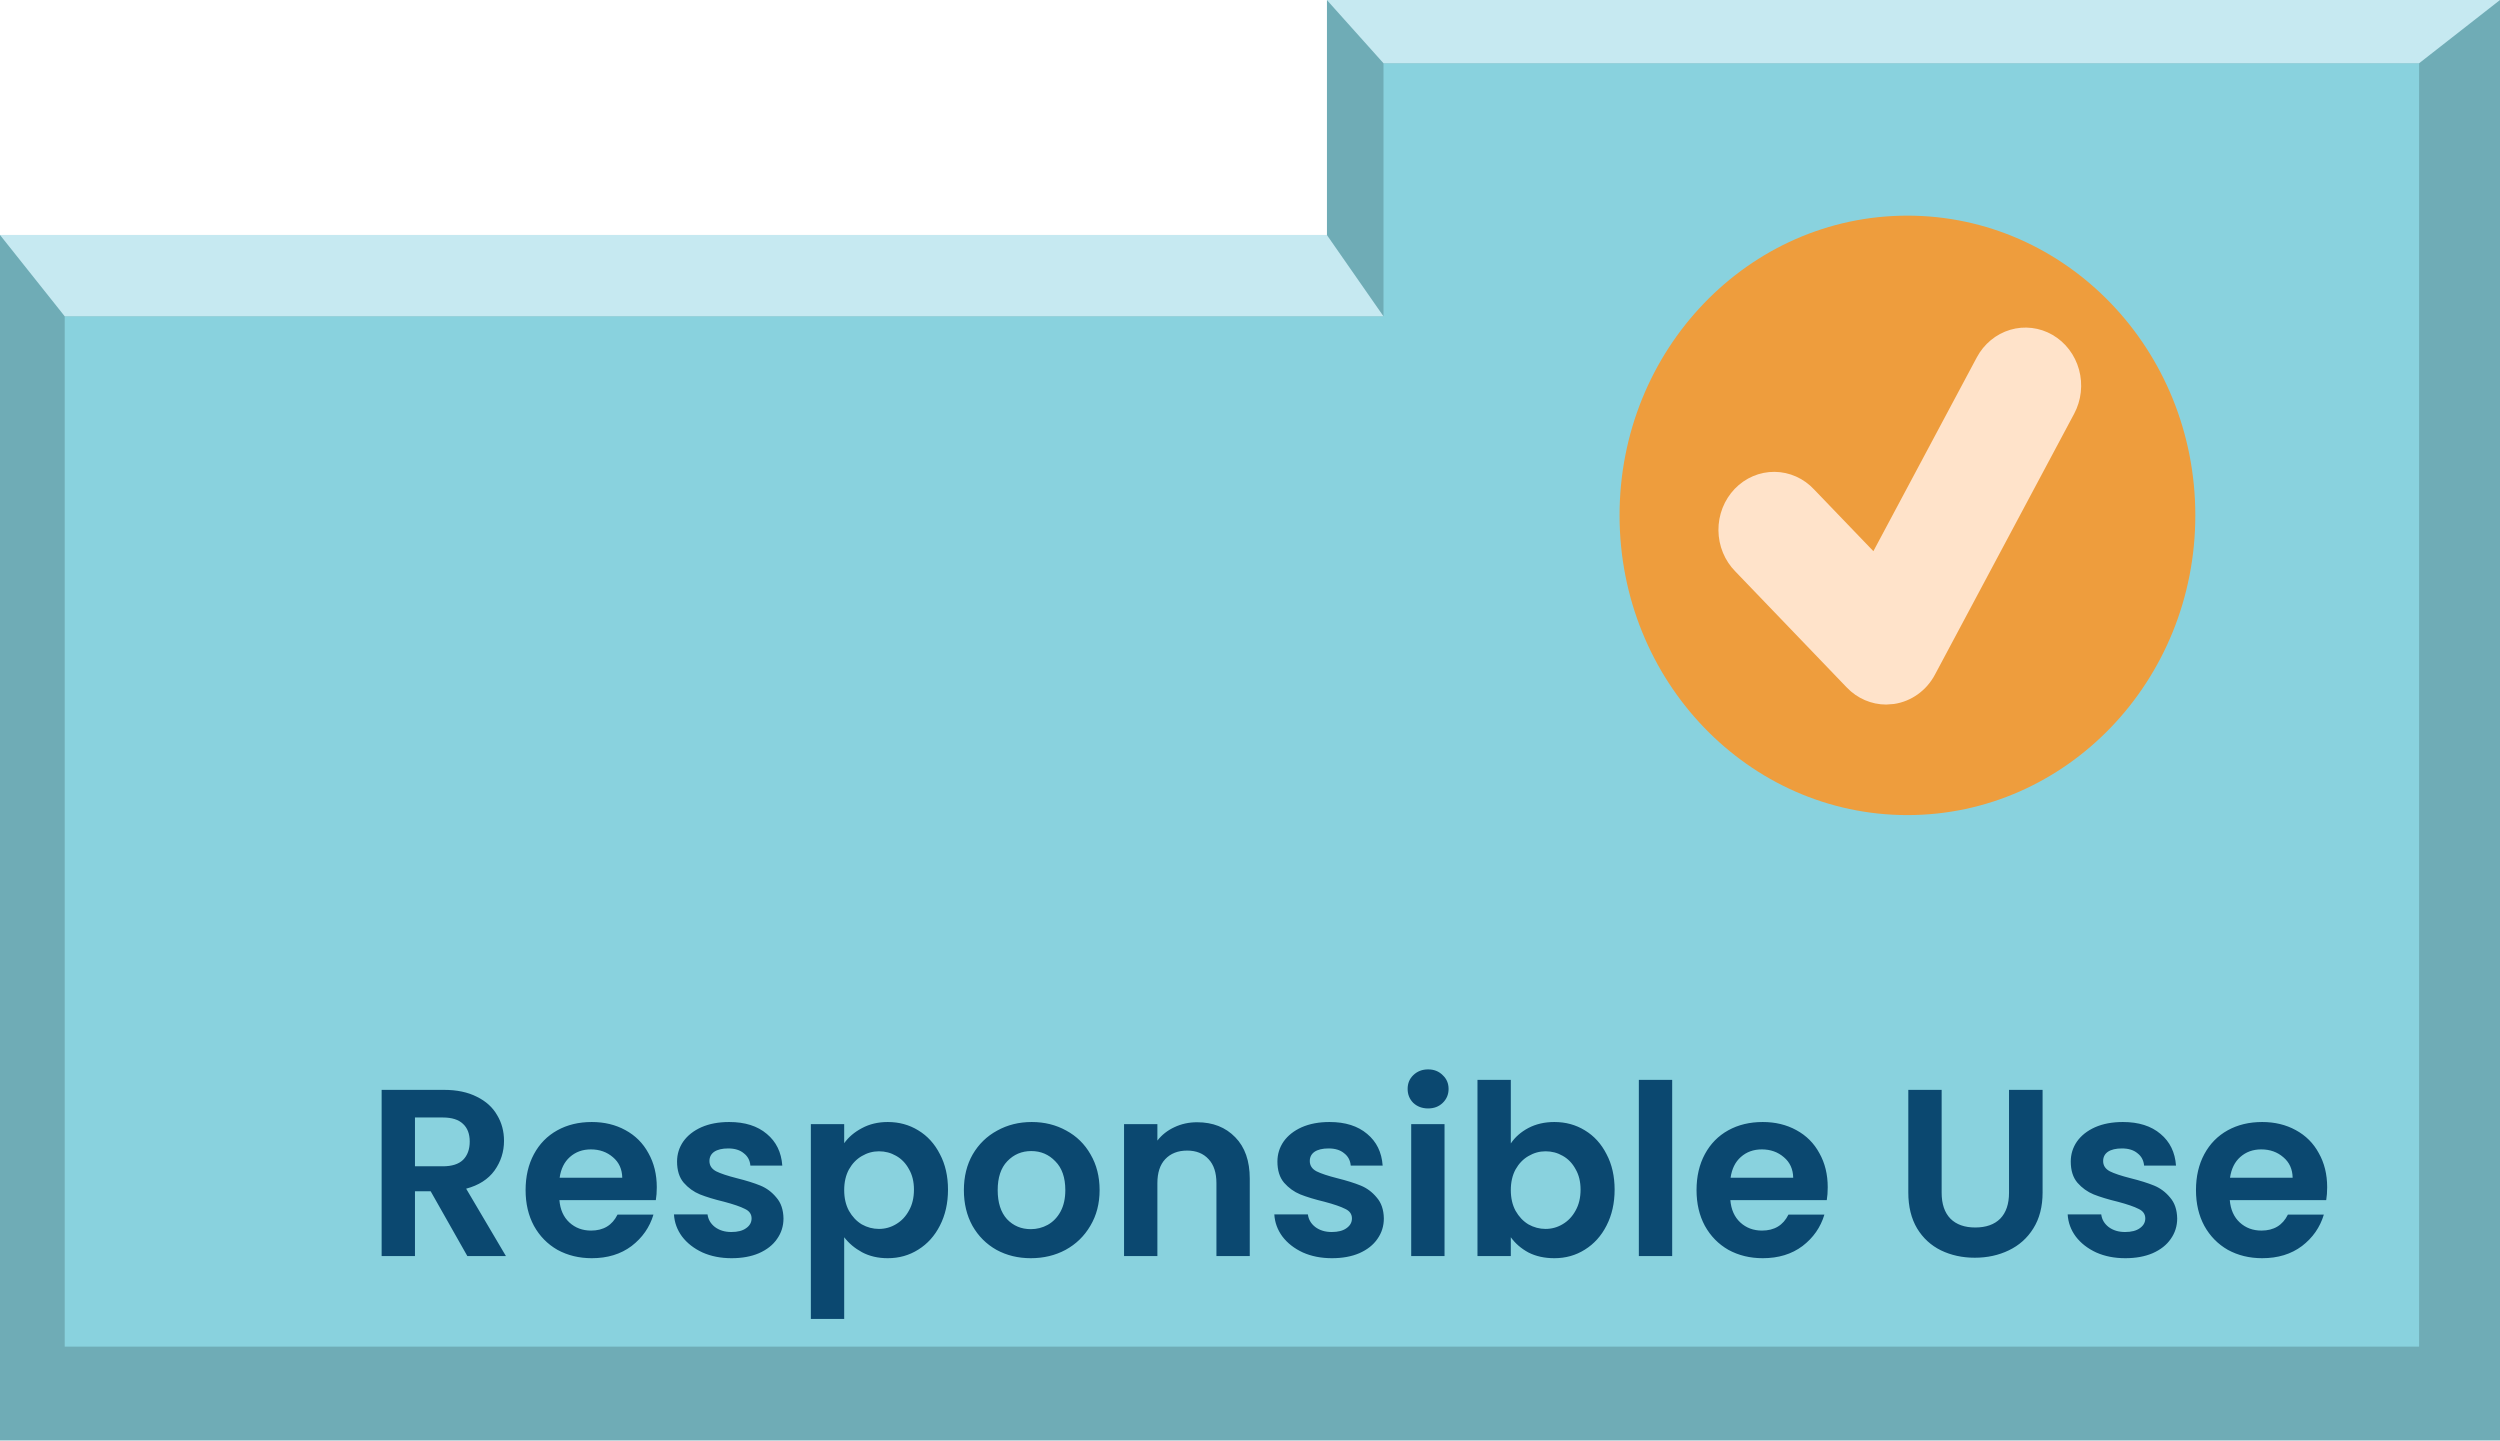
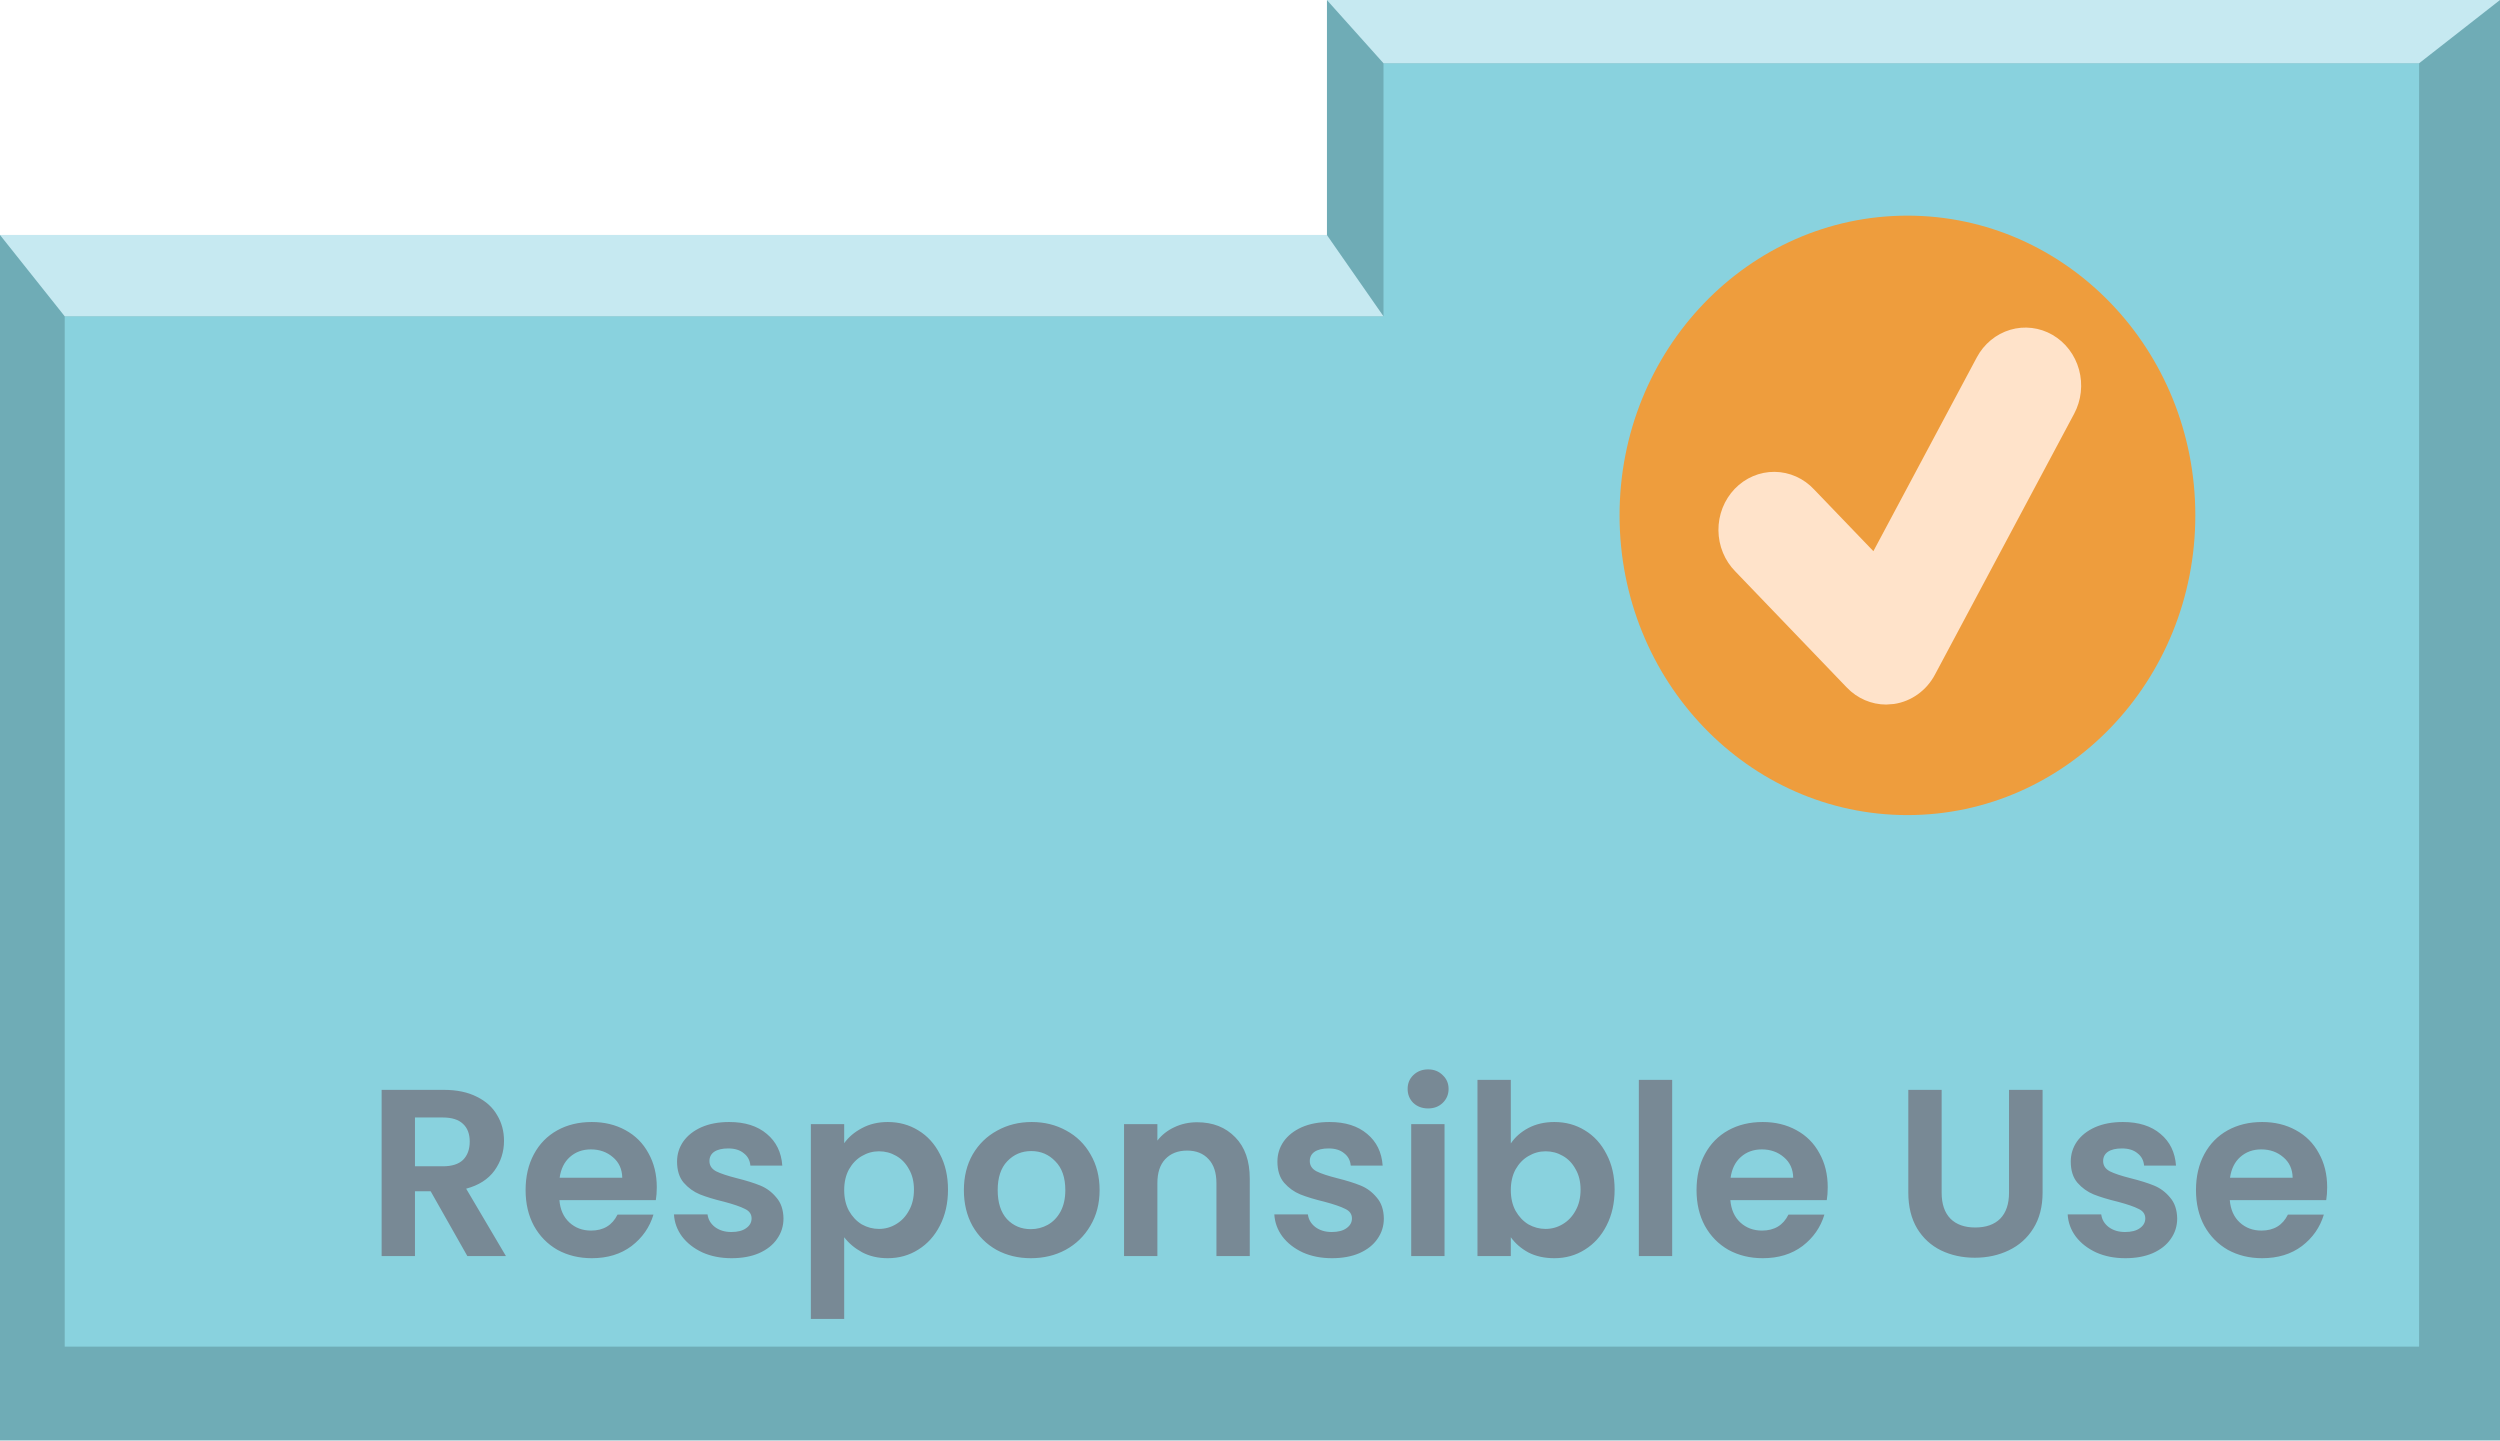
<svg xmlns="http://www.w3.org/2000/svg" width="210" height="121" viewBox="0 0 210 121" fill="none">
  <path d="M0 121H210V0H111.464V19.738H0V121Z" fill="#6FACB6" />
  <path d="M203.204 113.117V27.002V5.314H116.214V15.708V26.571H60.825H5.437L5.437 69.844V113.117H103.641H128.447H153.252H203.204Z" fill="#89D2DE" />
  <path d="M5.437 26.571L0 19.738H111.456L116.214 26.571H5.437Z" fill="#C6E9F1" />
  <path d="M116.214 5.314L111.456 0H210L203.204 5.314H116.214Z" fill="#C6E9F1" />
-   <path d="M39.257 105.509L36.177 100.069H34.857V105.509H32.057V91.549H37.297C38.377 91.549 39.297 91.742 40.057 92.129C40.817 92.502 41.384 93.016 41.757 93.669C42.144 94.309 42.337 95.029 42.337 95.829C42.337 96.749 42.07 97.582 41.537 98.329C41.004 99.062 40.21 99.569 39.157 99.849L42.497 105.509H39.257ZM34.857 97.969H37.197C37.957 97.969 38.524 97.789 38.897 97.429C39.27 97.055 39.457 96.542 39.457 95.889C39.457 95.249 39.27 94.755 38.897 94.409C38.524 94.049 37.957 93.869 37.197 93.869H34.857V97.969ZM55.17 99.729C55.17 100.129 55.143 100.489 55.09 100.809H46.99C47.056 101.609 47.336 102.235 47.83 102.689C48.323 103.142 48.93 103.369 49.65 103.369C50.69 103.369 51.43 102.922 51.87 102.029H54.89C54.57 103.095 53.956 103.975 53.05 104.669C52.143 105.349 51.03 105.689 49.71 105.689C48.643 105.689 47.683 105.455 46.83 104.989C45.99 104.509 45.33 103.835 44.85 102.969C44.383 102.102 44.15 101.102 44.15 99.969C44.15 98.822 44.383 97.816 44.85 96.949C45.316 96.082 45.97 95.415 46.81 94.949C47.65 94.482 48.616 94.249 49.71 94.249C50.763 94.249 51.703 94.475 52.53 94.929C53.37 95.382 54.016 96.029 54.47 96.869C54.936 97.695 55.17 98.649 55.17 99.729ZM52.27 98.929C52.256 98.209 51.996 97.635 51.49 97.209C50.983 96.769 50.363 96.549 49.63 96.549C48.936 96.549 48.35 96.762 47.87 97.189C47.403 97.602 47.116 98.182 47.01 98.929H52.27ZM61.453 105.689C60.547 105.689 59.733 105.529 59.013 105.209C58.293 104.875 57.72 104.429 57.293 103.869C56.88 103.309 56.653 102.689 56.613 102.009H59.433C59.487 102.435 59.693 102.789 60.053 103.069C60.427 103.349 60.887 103.489 61.433 103.489C61.967 103.489 62.38 103.382 62.673 103.169C62.98 102.955 63.133 102.682 63.133 102.349C63.133 101.989 62.947 101.722 62.573 101.549C62.213 101.362 61.633 101.162 60.833 100.949C60.007 100.749 59.327 100.542 58.793 100.329C58.273 100.115 57.82 99.789 57.433 99.349C57.06 98.909 56.873 98.316 56.873 97.569C56.873 96.956 57.047 96.395 57.393 95.889C57.753 95.382 58.26 94.982 58.913 94.689C59.58 94.395 60.36 94.249 61.253 94.249C62.573 94.249 63.627 94.582 64.413 95.249C65.2 95.902 65.633 96.789 65.713 97.909H63.033C62.993 97.469 62.807 97.122 62.473 96.869C62.153 96.602 61.72 96.469 61.173 96.469C60.667 96.469 60.273 96.562 59.993 96.749C59.727 96.936 59.593 97.195 59.593 97.529C59.593 97.902 59.78 98.189 60.153 98.389C60.527 98.576 61.107 98.769 61.893 98.969C62.693 99.169 63.353 99.376 63.873 99.589C64.393 99.802 64.84 100.135 65.213 100.589C65.6 101.029 65.8 101.615 65.813 102.349C65.813 102.989 65.633 103.562 65.273 104.069C64.927 104.575 64.42 104.975 63.753 105.269C63.1 105.549 62.333 105.689 61.453 105.689ZM70.912 96.029C71.272 95.522 71.765 95.102 72.392 94.769C73.032 94.422 73.758 94.249 74.572 94.249C75.519 94.249 76.372 94.482 77.132 94.949C77.905 95.415 78.512 96.082 78.952 96.949C79.405 97.802 79.632 98.796 79.632 99.929C79.632 101.062 79.405 102.069 78.952 102.949C78.512 103.815 77.905 104.489 77.132 104.969C76.372 105.449 75.519 105.689 74.572 105.689C73.758 105.689 73.038 105.522 72.412 105.189C71.799 104.855 71.299 104.435 70.912 103.929V110.789H68.112V94.429H70.912V96.029ZM76.772 99.929C76.772 99.262 76.632 98.689 76.352 98.209C76.085 97.716 75.725 97.342 75.272 97.089C74.832 96.835 74.352 96.709 73.832 96.709C73.325 96.709 72.845 96.842 72.392 97.109C71.952 97.362 71.592 97.736 71.312 98.229C71.045 98.722 70.912 99.302 70.912 99.969C70.912 100.635 71.045 101.215 71.312 101.709C71.592 102.202 71.952 102.582 72.392 102.849C72.845 103.102 73.325 103.229 73.832 103.229C74.352 103.229 74.832 103.095 75.272 102.829C75.725 102.562 76.085 102.182 76.352 101.689C76.632 101.195 76.772 100.609 76.772 99.929ZM86.587 105.689C85.52 105.689 84.56 105.455 83.707 104.989C82.853 104.509 82.18 103.835 81.686 102.969C81.207 102.102 80.966 101.102 80.966 99.969C80.966 98.835 81.213 97.835 81.707 96.969C82.213 96.102 82.9 95.436 83.766 94.969C84.633 94.489 85.6 94.249 86.666 94.249C87.733 94.249 88.7 94.489 89.567 94.969C90.433 95.436 91.113 96.102 91.606 96.969C92.113 97.835 92.367 98.835 92.367 99.969C92.367 101.102 92.106 102.102 91.587 102.969C91.08 103.835 90.386 104.509 89.507 104.989C88.64 105.455 87.666 105.689 86.587 105.689ZM86.587 103.249C87.093 103.249 87.567 103.129 88.007 102.889C88.46 102.635 88.82 102.262 89.087 101.769C89.353 101.275 89.487 100.675 89.487 99.969C89.487 98.915 89.207 98.109 88.647 97.549C88.1 96.975 87.427 96.689 86.626 96.689C85.826 96.689 85.153 96.975 84.606 97.549C84.073 98.109 83.806 98.915 83.806 99.969C83.806 101.022 84.067 101.835 84.587 102.409C85.12 102.969 85.787 103.249 86.587 103.249ZM100.56 94.269C101.88 94.269 102.947 94.689 103.76 95.529C104.574 96.356 104.98 97.516 104.98 99.009V105.509H102.18V99.389C102.18 98.509 101.96 97.835 101.52 97.369C101.08 96.889 100.48 96.649 99.72 96.649C98.947 96.649 98.334 96.889 97.88 97.369C97.44 97.835 97.22 98.509 97.22 99.389V105.509H94.42V94.429H97.22V95.809C97.594 95.329 98.067 94.956 98.64 94.689C99.227 94.409 99.867 94.269 100.56 94.269ZM111.883 105.689C110.976 105.689 110.163 105.529 109.443 105.209C108.723 104.875 108.15 104.429 107.723 103.869C107.31 103.309 107.083 102.689 107.043 102.009H109.863C109.916 102.435 110.123 102.789 110.483 103.069C110.856 103.349 111.316 103.489 111.863 103.489C112.396 103.489 112.81 103.382 113.103 103.169C113.41 102.955 113.563 102.682 113.563 102.349C113.563 101.989 113.376 101.722 113.003 101.549C112.643 101.362 112.063 101.162 111.263 100.949C110.436 100.749 109.756 100.542 109.223 100.329C108.703 100.115 108.25 99.789 107.863 99.349C107.49 98.909 107.303 98.316 107.303 97.569C107.303 96.956 107.476 96.395 107.823 95.889C108.183 95.382 108.69 94.982 109.343 94.689C110.01 94.395 110.79 94.249 111.683 94.249C113.003 94.249 114.056 94.582 114.843 95.249C115.63 95.902 116.063 96.789 116.143 97.909H113.463C113.423 97.469 113.236 97.122 112.903 96.869C112.583 96.602 112.15 96.469 111.603 96.469C111.096 96.469 110.703 96.562 110.423 96.749C110.156 96.936 110.023 97.195 110.023 97.529C110.023 97.902 110.21 98.189 110.583 98.389C110.956 98.576 111.536 98.769 112.323 98.969C113.123 99.169 113.783 99.376 114.303 99.589C114.823 99.802 115.27 100.135 115.643 100.589C116.03 101.029 116.23 101.615 116.243 102.349C116.243 102.989 116.063 103.562 115.703 104.069C115.356 104.575 114.85 104.975 114.183 105.269C113.53 105.549 112.763 105.689 111.883 105.689ZM119.961 93.109C119.468 93.109 119.055 92.956 118.721 92.649C118.401 92.329 118.241 91.936 118.241 91.469C118.241 91.002 118.401 90.615 118.721 90.309C119.055 89.989 119.468 89.829 119.961 89.829C120.455 89.829 120.861 89.989 121.181 90.309C121.515 90.615 121.681 91.002 121.681 91.469C121.681 91.936 121.515 92.329 121.181 92.649C120.861 92.956 120.455 93.109 119.961 93.109ZM121.341 94.429V105.509H118.541V94.429H121.341ZM126.908 96.049C127.268 95.516 127.761 95.082 128.388 94.749C129.028 94.415 129.755 94.249 130.568 94.249C131.515 94.249 132.368 94.482 133.128 94.949C133.901 95.415 134.508 96.082 134.948 96.949C135.401 97.802 135.628 98.796 135.628 99.929C135.628 101.062 135.401 102.069 134.948 102.949C134.508 103.815 133.901 104.489 133.128 104.969C132.368 105.449 131.515 105.689 130.568 105.689C129.741 105.689 129.015 105.529 128.388 105.209C127.775 104.875 127.281 104.449 126.908 103.929V105.509H124.108V90.709H126.908V96.049ZM132.768 99.929C132.768 99.262 132.628 98.689 132.348 98.209C132.081 97.716 131.721 97.342 131.268 97.089C130.828 96.835 130.348 96.709 129.828 96.709C129.321 96.709 128.841 96.842 128.388 97.109C127.948 97.362 127.588 97.736 127.308 98.229C127.041 98.722 126.908 99.302 126.908 99.969C126.908 100.635 127.041 101.215 127.308 101.709C127.588 102.202 127.948 102.582 128.388 102.849C128.841 103.102 129.321 103.229 129.828 103.229C130.348 103.229 130.828 103.095 131.268 102.829C131.721 102.562 132.081 102.182 132.348 101.689C132.628 101.195 132.768 100.609 132.768 99.929ZM140.463 90.709V105.509H137.663V90.709H140.463ZM153.529 99.729C153.529 100.129 153.502 100.489 153.449 100.809H145.349C145.416 101.609 145.696 102.235 146.189 102.689C146.682 103.142 147.289 103.369 148.009 103.369C149.049 103.369 149.789 102.922 150.229 102.029H153.249C152.929 103.095 152.316 103.975 151.409 104.669C150.502 105.349 149.389 105.689 148.069 105.689C147.002 105.689 146.042 105.455 145.189 104.989C144.349 104.509 143.689 103.835 143.209 102.969C142.742 102.102 142.509 101.102 142.509 99.969C142.509 98.822 142.742 97.816 143.209 96.949C143.676 96.082 144.329 95.415 145.169 94.949C146.009 94.482 146.976 94.249 148.069 94.249C149.122 94.249 150.062 94.475 150.889 94.929C151.729 95.382 152.376 96.029 152.829 96.869C153.296 97.695 153.529 98.649 153.529 99.729ZM150.629 98.929C150.616 98.209 150.356 97.635 149.849 97.209C149.342 96.769 148.722 96.549 147.989 96.549C147.296 96.549 146.709 96.762 146.229 97.189C145.762 97.602 145.476 98.182 145.369 98.929H150.629ZM163.098 91.549V100.189C163.098 101.135 163.345 101.862 163.838 102.369C164.332 102.862 165.025 103.109 165.918 103.109C166.825 103.109 167.525 102.862 168.018 102.369C168.512 101.862 168.758 101.135 168.758 100.189V91.549H171.578V100.169C171.578 101.355 171.318 102.362 170.798 103.189C170.292 104.002 169.605 104.615 168.738 105.029C167.885 105.442 166.932 105.649 165.878 105.649C164.838 105.649 163.892 105.442 163.038 105.029C162.198 104.615 161.532 104.002 161.038 103.189C160.545 102.362 160.298 101.355 160.298 100.169V91.549H163.098ZM178.524 105.689C177.617 105.689 176.804 105.529 176.084 105.209C175.364 104.875 174.79 104.429 174.364 103.869C173.95 103.309 173.724 102.689 173.684 102.009H176.504C176.557 102.435 176.764 102.789 177.124 103.069C177.497 103.349 177.957 103.489 178.504 103.489C179.037 103.489 179.45 103.382 179.744 103.169C180.05 102.955 180.204 102.682 180.204 102.349C180.204 101.989 180.017 101.722 179.644 101.549C179.284 101.362 178.704 101.162 177.904 100.949C177.077 100.749 176.397 100.542 175.864 100.329C175.344 100.115 174.89 99.789 174.504 99.349C174.13 98.909 173.944 98.316 173.944 97.569C173.944 96.956 174.117 96.395 174.464 95.889C174.824 95.382 175.33 94.982 175.984 94.689C176.65 94.395 177.43 94.249 178.324 94.249C179.644 94.249 180.697 94.582 181.484 95.249C182.27 95.902 182.704 96.789 182.784 97.909H180.104C180.064 97.469 179.877 97.122 179.544 96.869C179.224 96.602 178.79 96.469 178.244 96.469C177.737 96.469 177.344 96.562 177.064 96.749C176.797 96.936 176.664 97.195 176.664 97.529C176.664 97.902 176.85 98.189 177.224 98.389C177.597 98.576 178.177 98.769 178.964 98.969C179.764 99.169 180.424 99.376 180.944 99.589C181.464 99.802 181.91 100.135 182.284 100.589C182.67 101.029 182.87 101.615 182.884 102.349C182.884 102.989 182.704 103.562 182.344 104.069C181.997 104.575 181.49 104.975 180.824 105.269C180.17 105.549 179.404 105.689 178.524 105.689ZM195.482 99.729C195.482 100.129 195.455 100.489 195.402 100.809H187.302C187.369 101.609 187.649 102.235 188.142 102.689C188.635 103.142 189.242 103.369 189.962 103.369C191.002 103.369 191.742 102.922 192.182 102.029H195.202C194.882 103.095 194.269 103.975 193.362 104.669C192.455 105.349 191.342 105.689 190.022 105.689C188.955 105.689 187.995 105.455 187.142 104.989C186.302 104.509 185.642 103.835 185.162 102.969C184.695 102.102 184.462 101.102 184.462 99.969C184.462 98.822 184.695 97.816 185.162 96.949C185.629 96.082 186.282 95.415 187.122 94.949C187.962 94.482 188.929 94.249 190.022 94.249C191.075 94.249 192.015 94.475 192.842 94.929C193.682 95.382 194.329 96.029 194.782 96.869C195.249 97.695 195.482 98.649 195.482 99.729ZM192.582 98.929C192.569 98.209 192.309 97.635 191.802 97.209C191.295 96.769 190.675 96.549 189.942 96.549C189.249 96.549 188.662 96.762 188.182 97.189C187.715 97.602 187.429 98.182 187.322 98.929H192.582Z" fill="#0B4870" />
+   <path d="M39.257 105.509L36.177 100.069H34.857V105.509H32.057V91.549H37.297C38.377 91.549 39.297 91.742 40.057 92.129C40.817 92.502 41.384 93.016 41.757 93.669C42.144 94.309 42.337 95.029 42.337 95.829C42.337 96.749 42.07 97.582 41.537 98.329C41.004 99.062 40.21 99.569 39.157 99.849L42.497 105.509H39.257ZM34.857 97.969H37.197C37.957 97.969 38.524 97.789 38.897 97.429C39.27 97.055 39.457 96.542 39.457 95.889C39.457 95.249 39.27 94.755 38.897 94.409C38.524 94.049 37.957 93.869 37.197 93.869H34.857V97.969ZM55.17 99.729C55.17 100.129 55.143 100.489 55.09 100.809H46.99C47.056 101.609 47.336 102.235 47.83 102.689C48.323 103.142 48.93 103.369 49.65 103.369C50.69 103.369 51.43 102.922 51.87 102.029H54.89C54.57 103.095 53.956 103.975 53.05 104.669C52.143 105.349 51.03 105.689 49.71 105.689C48.643 105.689 47.683 105.455 46.83 104.989C45.99 104.509 45.33 103.835 44.85 102.969C44.383 102.102 44.15 101.102 44.15 99.969C44.15 98.822 44.383 97.816 44.85 96.949C45.316 96.082 45.97 95.415 46.81 94.949C47.65 94.482 48.616 94.249 49.71 94.249C50.763 94.249 51.703 94.475 52.53 94.929C53.37 95.382 54.016 96.029 54.47 96.869C54.936 97.695 55.17 98.649 55.17 99.729ZM52.27 98.929C52.256 98.209 51.996 97.635 51.49 97.209C50.983 96.769 50.363 96.549 49.63 96.549C48.936 96.549 48.35 96.762 47.87 97.189C47.403 97.602 47.116 98.182 47.01 98.929H52.27ZM61.453 105.689C60.547 105.689 59.733 105.529 59.013 105.209C58.293 104.875 57.72 104.429 57.293 103.869C56.88 103.309 56.653 102.689 56.613 102.009H59.433C59.487 102.435 59.693 102.789 60.053 103.069C60.427 103.349 60.887 103.489 61.433 103.489C61.967 103.489 62.38 103.382 62.673 103.169C62.98 102.955 63.133 102.682 63.133 102.349C63.133 101.989 62.947 101.722 62.573 101.549C62.213 101.362 61.633 101.162 60.833 100.949C60.007 100.749 59.327 100.542 58.793 100.329C58.273 100.115 57.82 99.789 57.433 99.349C57.06 98.909 56.873 98.316 56.873 97.569C56.873 96.956 57.047 96.395 57.393 95.889C57.753 95.382 58.26 94.982 58.913 94.689C59.58 94.395 60.36 94.249 61.253 94.249C62.573 94.249 63.627 94.582 64.413 95.249C65.2 95.902 65.633 96.789 65.713 97.909H63.033C62.993 97.469 62.807 97.122 62.473 96.869C62.153 96.602 61.72 96.469 61.173 96.469C60.667 96.469 60.273 96.562 59.993 96.749C59.727 96.936 59.593 97.195 59.593 97.529C59.593 97.902 59.78 98.189 60.153 98.389C60.527 98.576 61.107 98.769 61.893 98.969C62.693 99.169 63.353 99.376 63.873 99.589C64.393 99.802 64.84 100.135 65.213 100.589C65.6 101.029 65.8 101.615 65.813 102.349C65.813 102.989 65.633 103.562 65.273 104.069C64.927 104.575 64.42 104.975 63.753 105.269C63.1 105.549 62.333 105.689 61.453 105.689ZM70.912 96.029C71.272 95.522 71.765 95.102 72.392 94.769C73.032 94.422 73.758 94.249 74.572 94.249C75.519 94.249 76.372 94.482 77.132 94.949C77.905 95.415 78.512 96.082 78.952 96.949C79.405 97.802 79.632 98.796 79.632 99.929C79.632 101.062 79.405 102.069 78.952 102.949C78.512 103.815 77.905 104.489 77.132 104.969C76.372 105.449 75.519 105.689 74.572 105.689C73.758 105.689 73.038 105.522 72.412 105.189C71.799 104.855 71.299 104.435 70.912 103.929V110.789H68.112V94.429H70.912V96.029ZM76.772 99.929C76.772 99.262 76.632 98.689 76.352 98.209C76.085 97.716 75.725 97.342 75.272 97.089C74.832 96.835 74.352 96.709 73.832 96.709C73.325 96.709 72.845 96.842 72.392 97.109C71.952 97.362 71.592 97.736 71.312 98.229C71.045 98.722 70.912 99.302 70.912 99.969C70.912 100.635 71.045 101.215 71.312 101.709C71.592 102.202 71.952 102.582 72.392 102.849C72.845 103.102 73.325 103.229 73.832 103.229C74.352 103.229 74.832 103.095 75.272 102.829C75.725 102.562 76.085 102.182 76.352 101.689C76.632 101.195 76.772 100.609 76.772 99.929ZM86.587 105.689C85.52 105.689 84.56 105.455 83.707 104.989C82.853 104.509 82.18 103.835 81.686 102.969C81.207 102.102 80.966 101.102 80.966 99.969C80.966 98.835 81.213 97.835 81.707 96.969C82.213 96.102 82.9 95.436 83.766 94.969C84.633 94.489 85.6 94.249 86.666 94.249C87.733 94.249 88.7 94.489 89.567 94.969C90.433 95.436 91.113 96.102 91.606 96.969C92.113 97.835 92.367 98.835 92.367 99.969C92.367 101.102 92.106 102.102 91.587 102.969C91.08 103.835 90.386 104.509 89.507 104.989C88.64 105.455 87.666 105.689 86.587 105.689ZM86.587 103.249C87.093 103.249 87.567 103.129 88.007 102.889C88.46 102.635 88.82 102.262 89.087 101.769C89.353 101.275 89.487 100.675 89.487 99.969C89.487 98.915 89.207 98.109 88.647 97.549C88.1 96.975 87.427 96.689 86.626 96.689C85.826 96.689 85.153 96.975 84.606 97.549C84.073 98.109 83.806 98.915 83.806 99.969C83.806 101.022 84.067 101.835 84.587 102.409C85.12 102.969 85.787 103.249 86.587 103.249ZM100.56 94.269C101.88 94.269 102.947 94.689 103.76 95.529C104.574 96.356 104.98 97.516 104.98 99.009V105.509H102.18V99.389C102.18 98.509 101.96 97.835 101.52 97.369C101.08 96.889 100.48 96.649 99.72 96.649C98.947 96.649 98.334 96.889 97.88 97.369C97.44 97.835 97.22 98.509 97.22 99.389V105.509H94.42V94.429H97.22V95.809C97.594 95.329 98.067 94.956 98.64 94.689C99.227 94.409 99.867 94.269 100.56 94.269ZM111.883 105.689C110.976 105.689 110.163 105.529 109.443 105.209C108.723 104.875 108.15 104.429 107.723 103.869C107.31 103.309 107.083 102.689 107.043 102.009H109.863C109.916 102.435 110.123 102.789 110.483 103.069C110.856 103.349 111.316 103.489 111.863 103.489C112.396 103.489 112.81 103.382 113.103 103.169C113.41 102.955 113.563 102.682 113.563 102.349C113.563 101.989 113.376 101.722 113.003 101.549C112.643 101.362 112.063 101.162 111.263 100.949C110.436 100.749 109.756 100.542 109.223 100.329C108.703 100.115 108.25 99.789 107.863 99.349C107.49 98.909 107.303 98.316 107.303 97.569C107.303 96.956 107.476 96.395 107.823 95.889C108.183 95.382 108.69 94.982 109.343 94.689C110.01 94.395 110.79 94.249 111.683 94.249C113.003 94.249 114.056 94.582 114.843 95.249C115.63 95.902 116.063 96.789 116.143 97.909H113.463C113.423 97.469 113.236 97.122 112.903 96.869C112.583 96.602 112.15 96.469 111.603 96.469C111.096 96.469 110.703 96.562 110.423 96.749C110.156 96.936 110.023 97.195 110.023 97.529C110.023 97.902 110.21 98.189 110.583 98.389C110.956 98.576 111.536 98.769 112.323 98.969C113.123 99.169 113.783 99.376 114.303 99.589C114.823 99.802 115.27 100.135 115.643 100.589C116.03 101.029 116.23 101.615 116.243 102.349C116.243 102.989 116.063 103.562 115.703 104.069C115.356 104.575 114.85 104.975 114.183 105.269C113.53 105.549 112.763 105.689 111.883 105.689ZM119.961 93.109C119.468 93.109 119.055 92.956 118.721 92.649C118.401 92.329 118.241 91.936 118.241 91.469C118.241 91.002 118.401 90.615 118.721 90.309C119.055 89.989 119.468 89.829 119.961 89.829C120.455 89.829 120.861 89.989 121.181 90.309C121.515 90.615 121.681 91.002 121.681 91.469C121.681 91.936 121.515 92.329 121.181 92.649C120.861 92.956 120.455 93.109 119.961 93.109ZM121.341 94.429V105.509H118.541V94.429H121.341ZM126.908 96.049C127.268 95.516 127.761 95.082 128.388 94.749C129.028 94.415 129.755 94.249 130.568 94.249C131.515 94.249 132.368 94.482 133.128 94.949C133.901 95.415 134.508 96.082 134.948 96.949C135.401 97.802 135.628 98.796 135.628 99.929C135.628 101.062 135.401 102.069 134.948 102.949C134.508 103.815 133.901 104.489 133.128 104.969C132.368 105.449 131.515 105.689 130.568 105.689C129.741 105.689 129.015 105.529 128.388 105.209C127.775 104.875 127.281 104.449 126.908 103.929V105.509H124.108V90.709H126.908V96.049ZM132.768 99.929C132.768 99.262 132.628 98.689 132.348 98.209C132.081 97.716 131.721 97.342 131.268 97.089C130.828 96.835 130.348 96.709 129.828 96.709C129.321 96.709 128.841 96.842 128.388 97.109C127.948 97.362 127.588 97.736 127.308 98.229C127.041 98.722 126.908 99.302 126.908 99.969C126.908 100.635 127.041 101.215 127.308 101.709C127.588 102.202 127.948 102.582 128.388 102.849C128.841 103.102 129.321 103.229 129.828 103.229C130.348 103.229 130.828 103.095 131.268 102.829C131.721 102.562 132.081 102.182 132.348 101.689C132.628 101.195 132.768 100.609 132.768 99.929ZM140.463 90.709V105.509H137.663V90.709H140.463ZM153.529 99.729C153.529 100.129 153.502 100.489 153.449 100.809H145.349C145.416 101.609 145.696 102.235 146.189 102.689C146.682 103.142 147.289 103.369 148.009 103.369C149.049 103.369 149.789 102.922 150.229 102.029H153.249C152.929 103.095 152.316 103.975 151.409 104.669C150.502 105.349 149.389 105.689 148.069 105.689C147.002 105.689 146.042 105.455 145.189 104.989C144.349 104.509 143.689 103.835 143.209 102.969C142.742 102.102 142.509 101.102 142.509 99.969C142.509 98.822 142.742 97.816 143.209 96.949C143.676 96.082 144.329 95.415 145.169 94.949C146.009 94.482 146.976 94.249 148.069 94.249C149.122 94.249 150.062 94.475 150.889 94.929C151.729 95.382 152.376 96.029 152.829 96.869C153.296 97.695 153.529 98.649 153.529 99.729ZM150.629 98.929C150.616 98.209 150.356 97.635 149.849 97.209C149.342 96.769 148.722 96.549 147.989 96.549C147.296 96.549 146.709 96.762 146.229 97.189C145.762 97.602 145.476 98.182 145.369 98.929H150.629ZM163.098 91.549V100.189C163.098 101.135 163.345 101.862 163.838 102.369C164.332 102.862 165.025 103.109 165.918 103.109C166.825 103.109 167.525 102.862 168.018 102.369C168.512 101.862 168.758 101.135 168.758 100.189V91.549H171.578V100.169C171.578 101.355 171.318 102.362 170.798 103.189C170.292 104.002 169.605 104.615 168.738 105.029C167.885 105.442 166.932 105.649 165.878 105.649C164.838 105.649 163.892 105.442 163.038 105.029C162.198 104.615 161.532 104.002 161.038 103.189C160.545 102.362 160.298 101.355 160.298 100.169V91.549H163.098ZM178.524 105.689C177.617 105.689 176.804 105.529 176.084 105.209C175.364 104.875 174.79 104.429 174.364 103.869C173.95 103.309 173.724 102.689 173.684 102.009H176.504C176.557 102.435 176.764 102.789 177.124 103.069C177.497 103.349 177.957 103.489 178.504 103.489C179.037 103.489 179.45 103.382 179.744 103.169C180.05 102.955 180.204 102.682 180.204 102.349C180.204 101.989 180.017 101.722 179.644 101.549C179.284 101.362 178.704 101.162 177.904 100.949C177.077 100.749 176.397 100.542 175.864 100.329C175.344 100.115 174.89 99.789 174.504 99.349C174.13 98.909 173.944 98.316 173.944 97.569C173.944 96.956 174.117 96.395 174.464 95.889C174.824 95.382 175.33 94.982 175.984 94.689C176.65 94.395 177.43 94.249 178.324 94.249C179.644 94.249 180.697 94.582 181.484 95.249C182.27 95.902 182.704 96.789 182.784 97.909H180.104C180.064 97.469 179.877 97.122 179.544 96.869C179.224 96.602 178.79 96.469 178.244 96.469C177.737 96.469 177.344 96.562 177.064 96.749C176.797 96.936 176.664 97.195 176.664 97.529C176.664 97.902 176.85 98.189 177.224 98.389C177.597 98.576 178.177 98.769 178.964 98.969C179.764 99.169 180.424 99.376 180.944 99.589C181.464 99.802 181.91 100.135 182.284 100.589C182.67 101.029 182.87 101.615 182.884 102.349C182.884 102.989 182.704 103.562 182.344 104.069C181.997 104.575 181.49 104.975 180.824 105.269C180.17 105.549 179.404 105.689 178.524 105.689ZM195.482 99.729C195.482 100.129 195.455 100.489 195.402 100.809H187.302C187.369 101.609 187.649 102.235 188.142 102.689C188.635 103.142 189.242 103.369 189.962 103.369C191.002 103.369 191.742 102.922 192.182 102.029H195.202C194.882 103.095 194.269 103.975 193.362 104.669C192.455 105.349 191.342 105.689 190.022 105.689C188.955 105.689 187.995 105.455 187.142 104.989C186.302 104.509 185.642 103.835 185.162 102.969C184.695 102.102 184.462 101.102 184.462 99.969C184.462 98.822 184.695 97.816 185.162 96.949C185.629 96.082 186.282 95.415 187.122 94.949C187.962 94.482 188.929 94.249 190.022 94.249C191.075 94.249 192.015 94.475 192.842 94.929C193.682 95.382 194.329 96.029 194.782 96.869C195.249 97.695 195.482 98.649 195.482 99.729ZM192.582 98.929C192.569 98.209 192.309 97.635 191.802 97.209C191.295 96.769 190.675 96.549 189.942 96.549C189.249 96.549 188.662 96.762 188.182 97.189C187.715 97.602 187.429 98.182 187.322 98.929H192.582Z" fill="#788995" />
  <ellipse cx="160.225" cy="43.291" rx="24.182" ry="25.177" fill="#EE9D3D" />
-   <path d="M172.413 28.131C171.876 27.82 171.285 27.622 170.675 27.549C170.064 27.475 169.446 27.528 168.855 27.704C168.264 27.88 167.712 28.175 167.23 28.573C166.749 28.971 166.348 29.464 166.05 30.023L157.364 46.298L152.392 41.123C151.961 40.657 151.444 40.286 150.874 40.031C150.303 39.776 149.689 39.641 149.068 39.636C148.446 39.63 147.83 39.753 147.255 39.998C146.68 40.243 146.158 40.605 145.718 41.062C145.279 41.52 144.932 42.064 144.696 42.662C144.461 43.261 144.343 43.902 144.348 44.549C144.354 45.196 144.483 45.835 144.728 46.43C144.973 47.024 145.33 47.561 145.776 48.011L155.134 57.754C156.018 58.677 157.212 59.183 158.442 59.183L159.09 59.135C159.807 59.03 160.491 58.754 161.088 58.327C161.686 57.901 162.18 57.336 162.531 56.677L174.228 34.756C174.527 34.197 174.717 33.582 174.787 32.946C174.858 32.311 174.807 31.667 174.639 31.052C174.47 30.437 174.187 29.862 173.805 29.361C173.423 28.86 172.95 28.442 172.413 28.131V28.131Z" fill="#FFE3CA" />
+   <path d="M172.413 28.131C171.876 27.82 171.285 27.622 170.675 27.549C170.064 27.475 169.446 27.528 168.855 27.704C168.264 27.88 167.712 28.175 167.23 28.573C166.749 28.971 166.348 29.464 166.05 30.023L157.364 46.298L152.392 41.123C151.961 40.657 151.444 40.286 150.874 40.031C150.303 39.776 149.689 39.641 149.068 39.636C148.446 39.63 147.83 39.753 147.255 39.998C146.68 40.243 146.158 40.605 145.718 41.062C145.279 41.52 144.932 42.064 144.696 42.662C144.461 43.261 144.343 43.902 144.348 44.549C144.354 45.196 144.483 45.835 144.728 46.43C144.973 47.024 145.33 47.561 145.776 48.011L155.134 57.754C156.018 58.677 157.212 59.183 158.442 59.183L159.09 59.135C159.807 59.03 160.491 58.754 161.088 58.327C161.686 57.901 162.18 57.336 162.531 56.677L174.228 34.756C174.527 34.197 174.717 33.582 174.787 32.946C174.858 32.311 174.807 31.667 174.639 31.052C174.47 30.437 174.187 29.862 173.805 29.361C173.423 28.86 172.95 28.442 172.413 28.131Z" fill="#FFE3CA" />
</svg>
